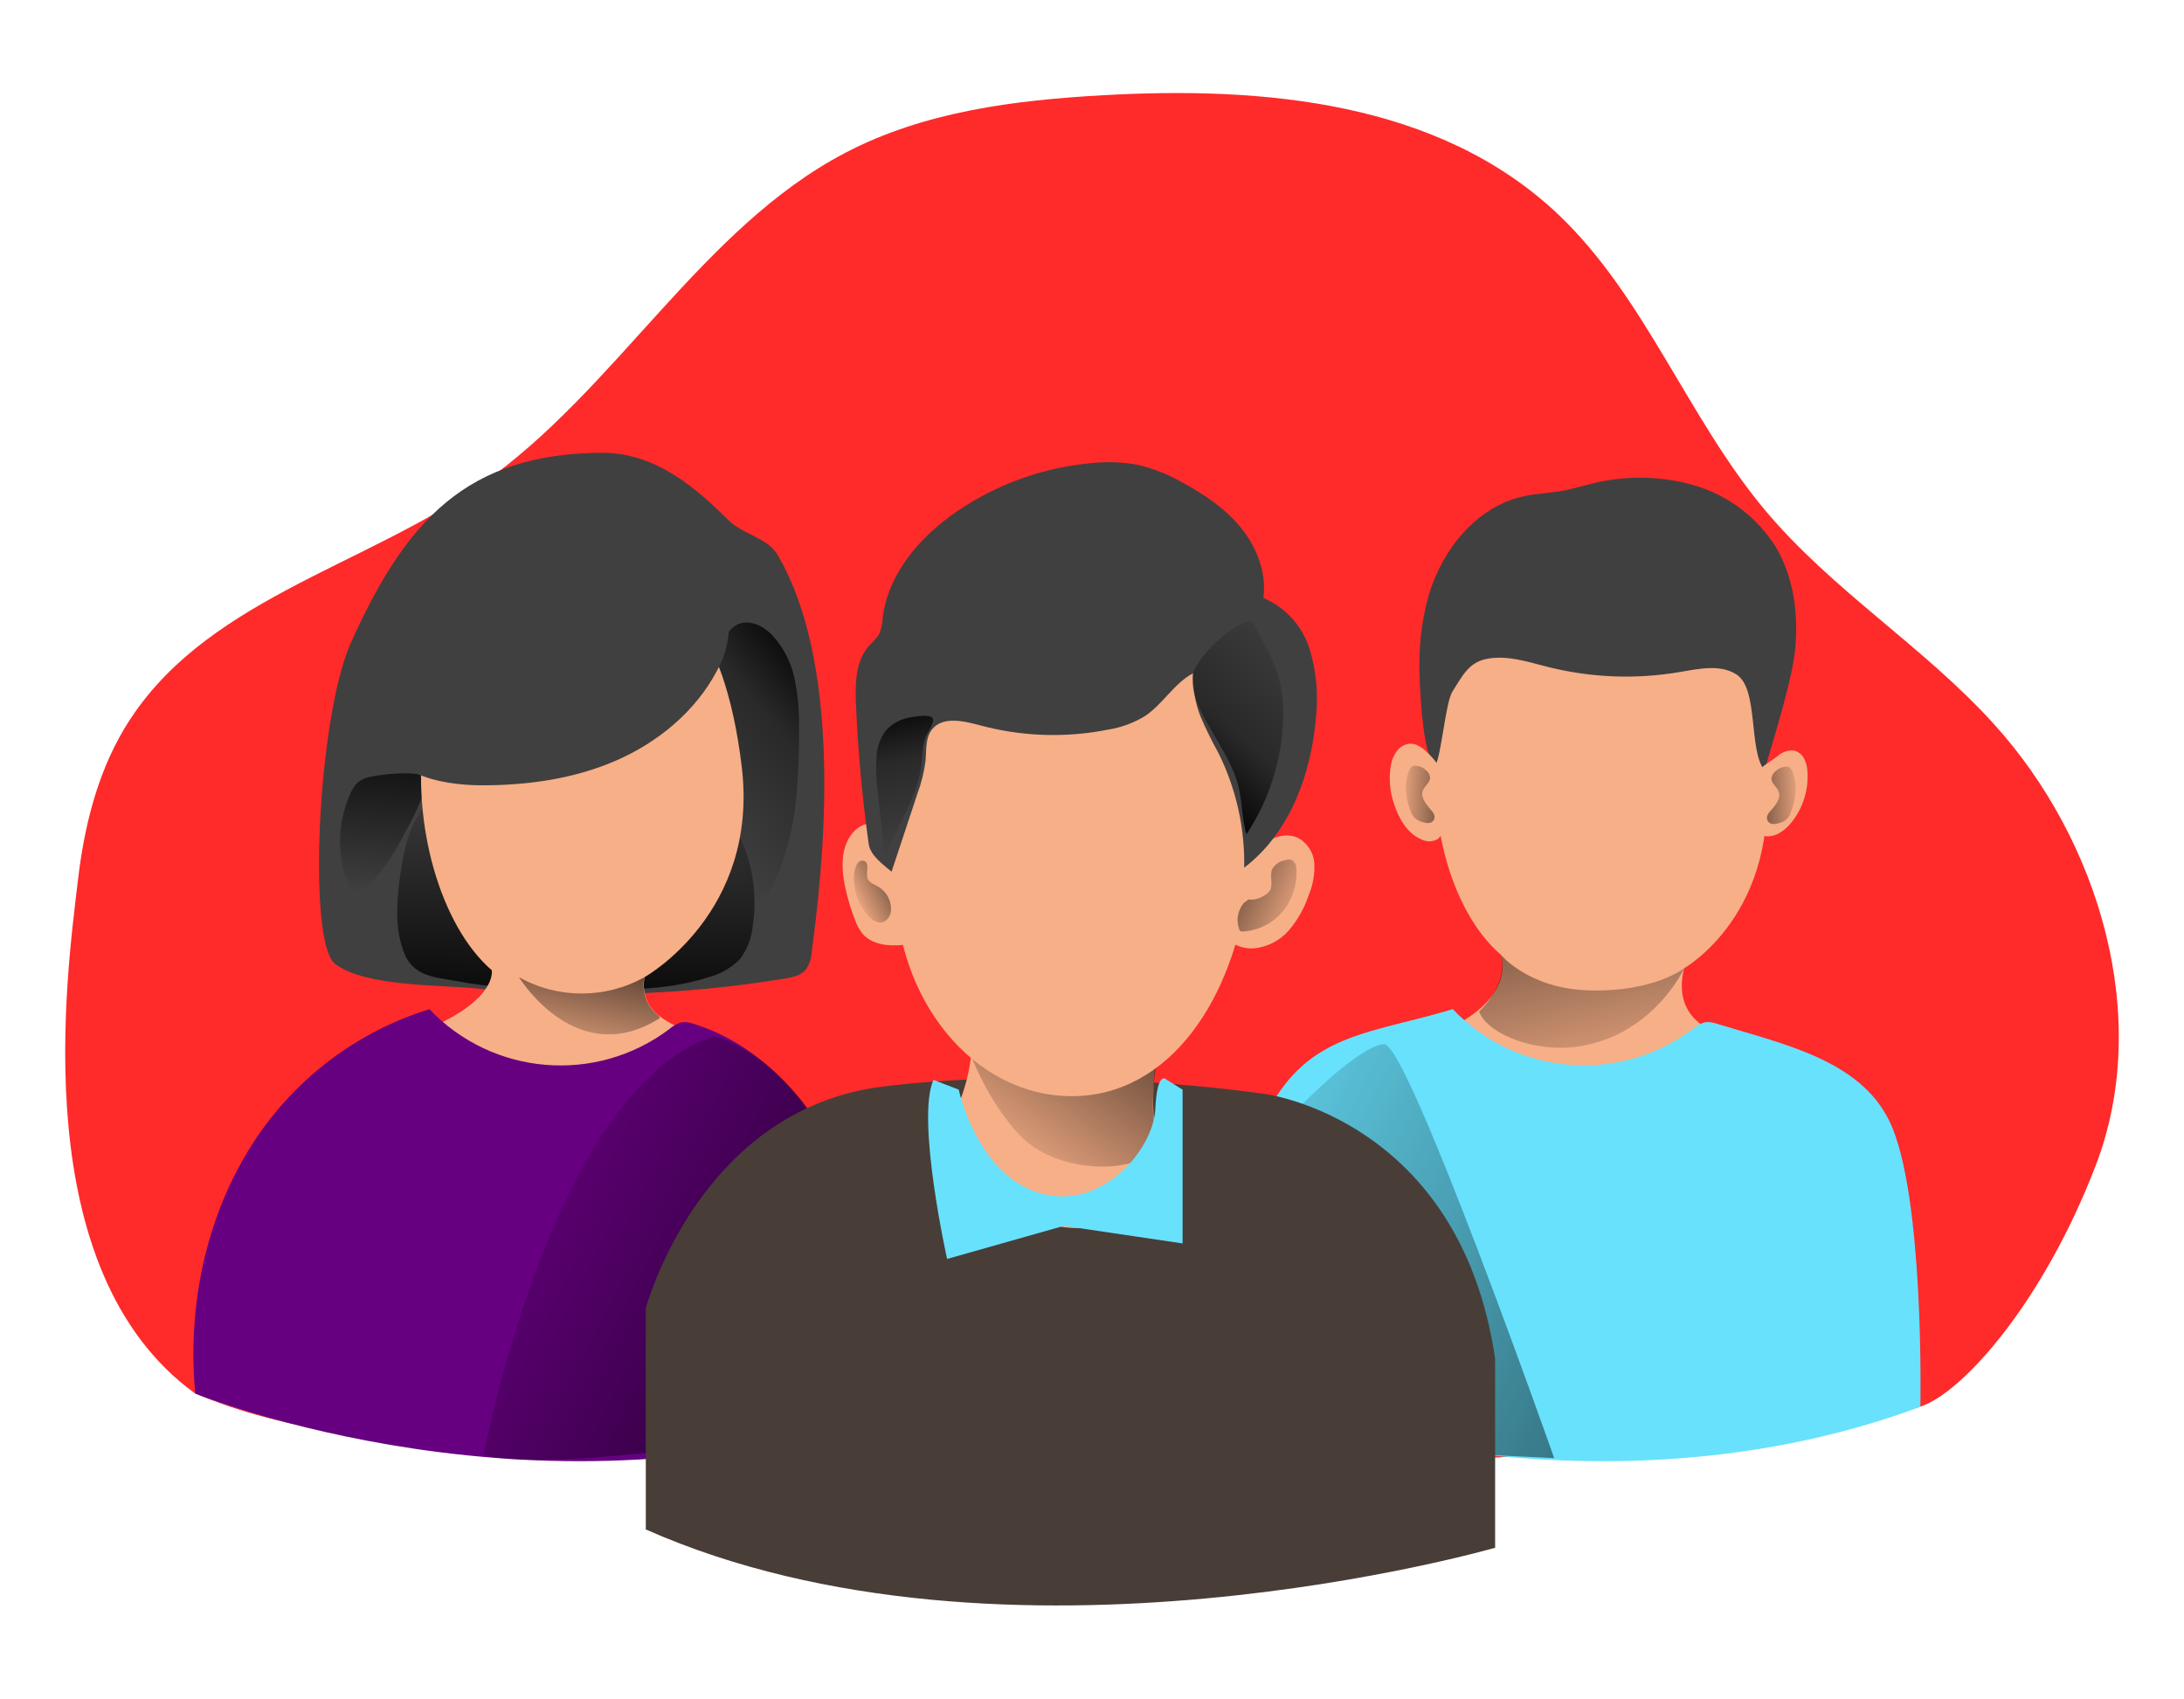
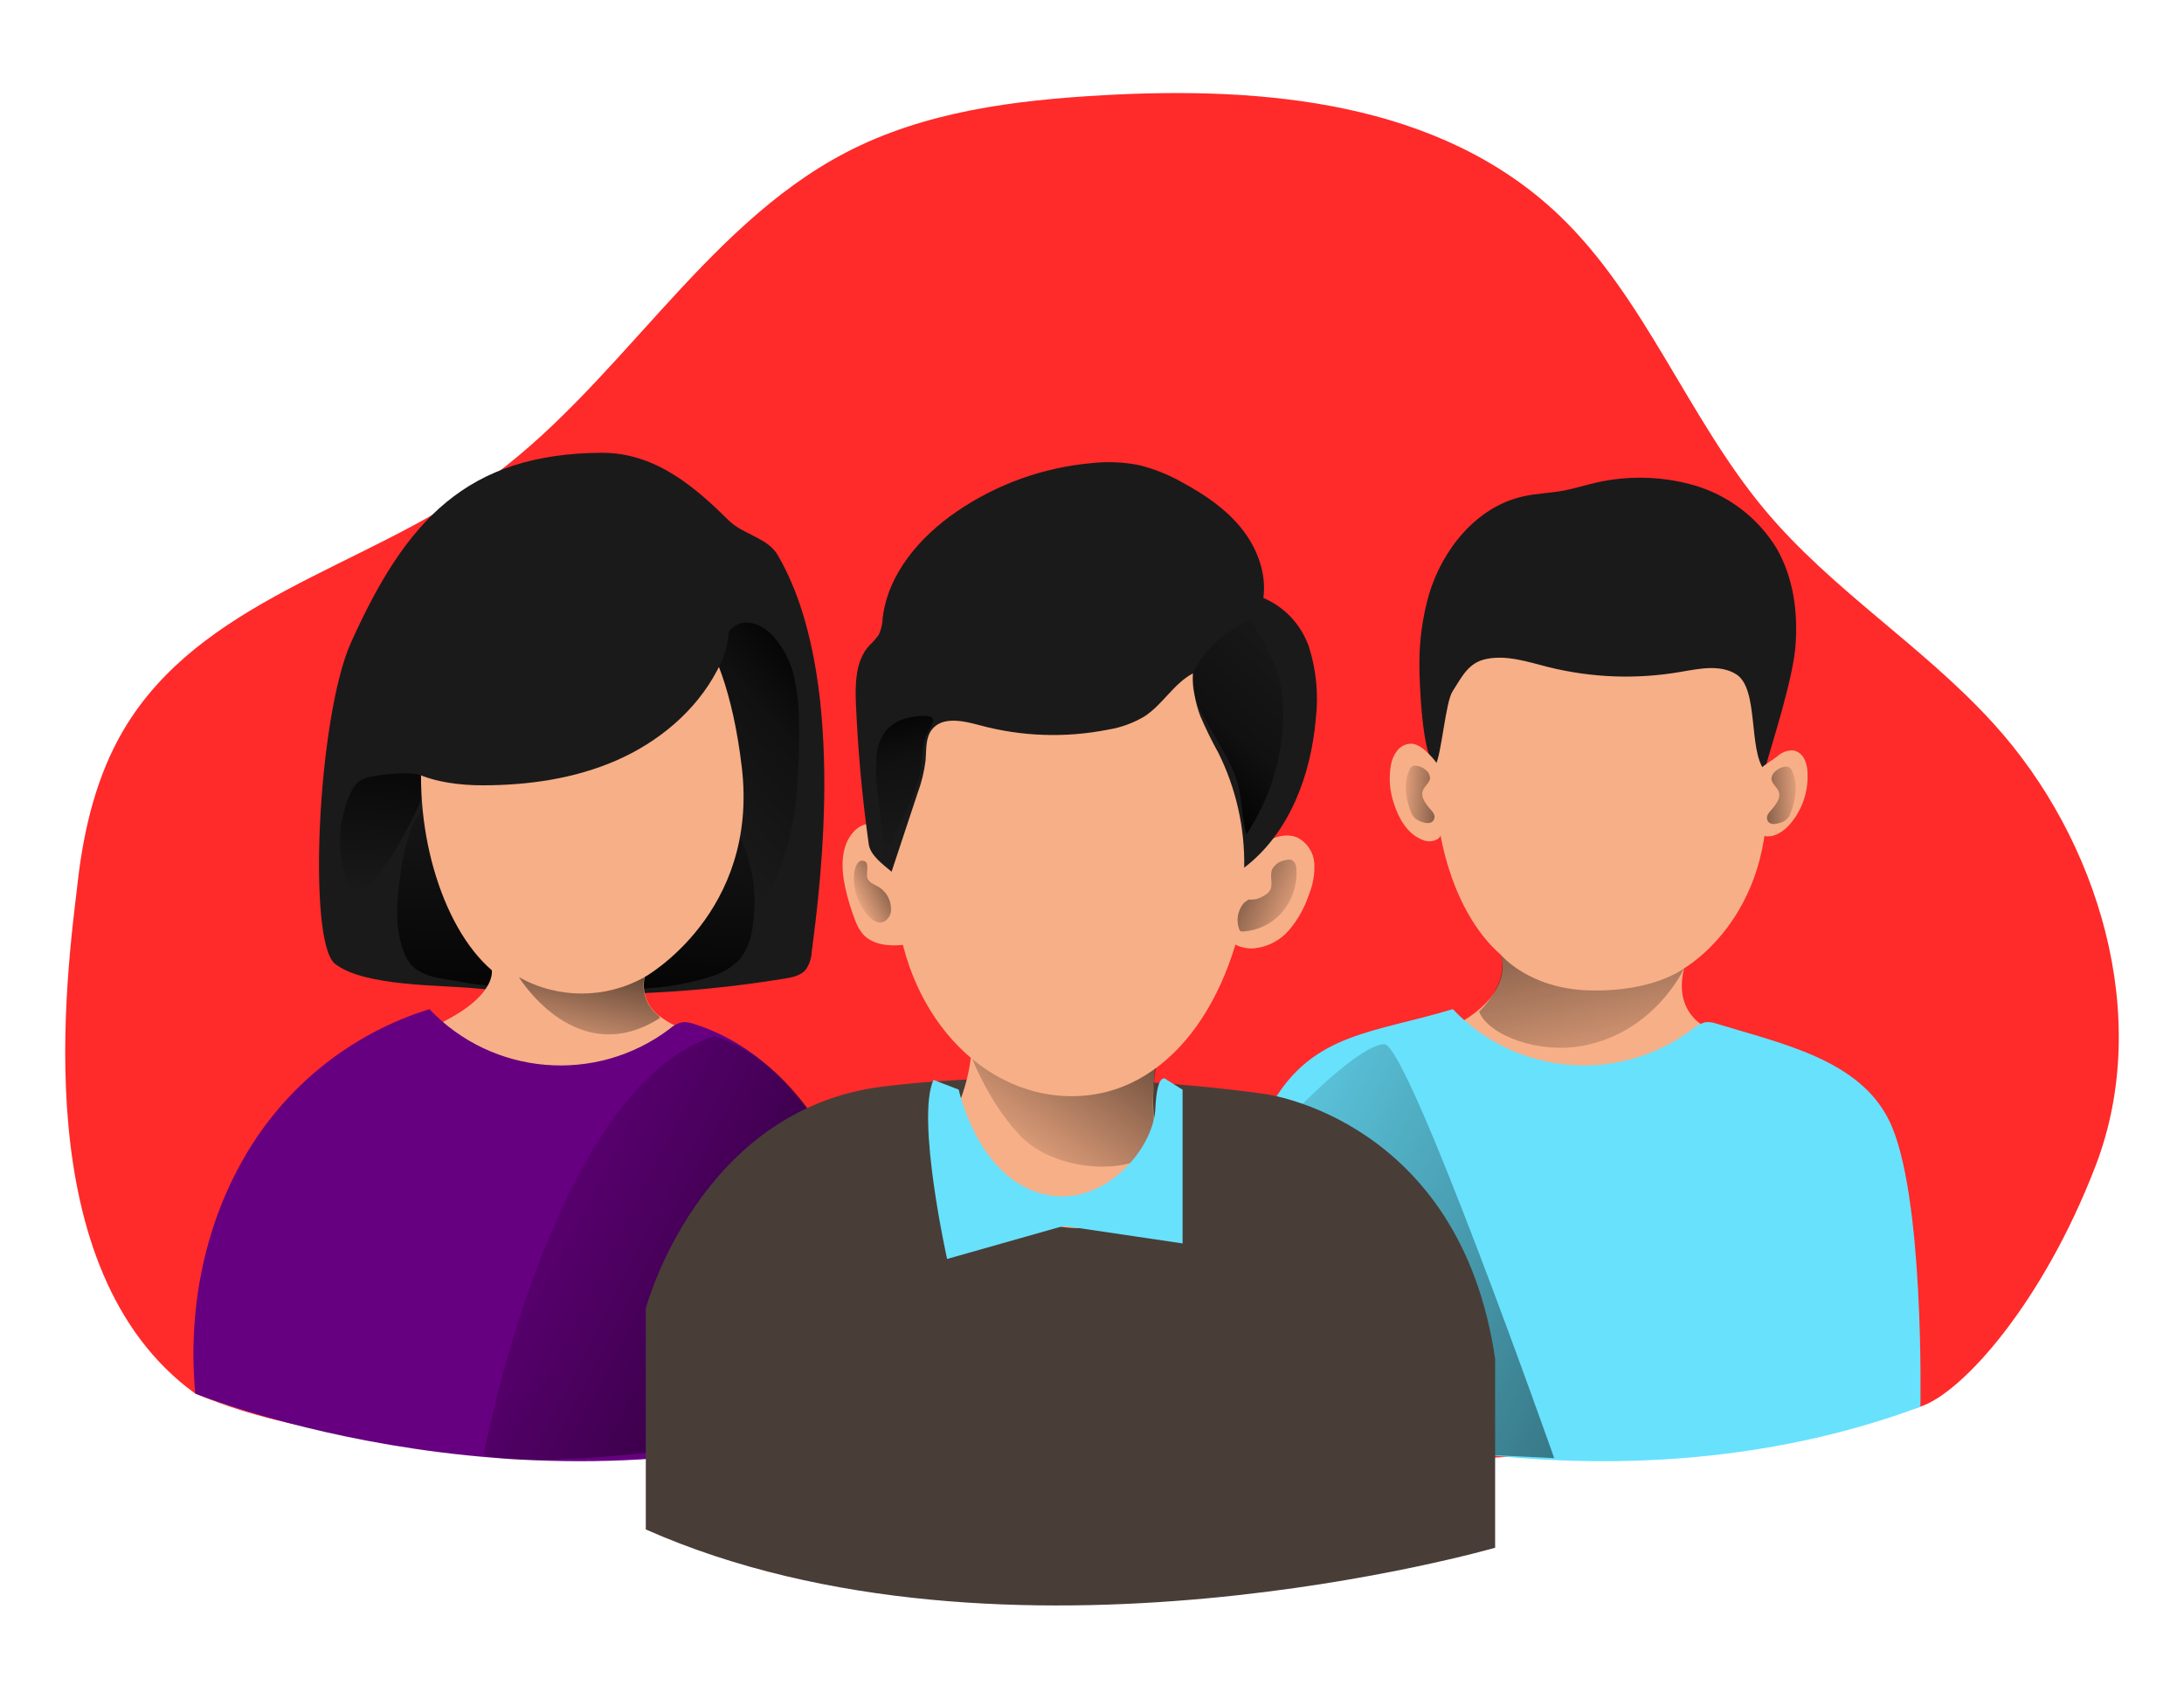
<svg xmlns="http://www.w3.org/2000/svg" xmlns:xlink="http://www.w3.org/1999/xlink" id="Layer_1" data-name="Layer 1" viewBox="0 0 450 350" version="1.1" width="450" height="350">
  <defs id="defs26">
    <linearGradient id="linear-gradient" x1="216.42" y1="248.78" x2="434.88" y2="361.14" gradientUnits="userSpaceOnUse">
      <stop offset="0" stop-opacity="0" id="stop2" />
      <stop offset="0.99" id="stop4" />
    </linearGradient>
    <linearGradient id="linear-gradient-2" x1="128.9" y1="187.45" x2="162.69" y2="157.98" gradientUnits="userSpaceOnUse">
      <stop offset="0" stop-opacity="0" id="stop7" />
      <stop offset="0.6" stop-opacity="0.36" id="stop9" />
      <stop offset="0.99" id="stop11" />
    </linearGradient>
    <linearGradient id="linear-gradient-3" x1="64.78" y1="202.49" x2="67.69" y2="164.66" xlink:href="#linear-gradient" gradientTransform="translate(12.68275,-18.39735)" />
    <linearGradient id="linear-gradient-4" x1="106.57" y1="178.66" x2="105.37" y2="232.8" xlink:href="#linear-gradient" gradientTransform="translate(12.68275,-18.39735)" />
    <linearGradient id="linear-gradient-5" x1="83.75" y1="260.82" x2="214.76" y2="328.2" xlink:href="#linear-gradient" gradientTransform="translate(12.68275,-18.39735)" />
    <linearGradient id="linear-gradient-6" x1="192.01" y1="259.67" x2="232.94" y2="201.62" xlink:href="#linear-gradient" gradientTransform="translate(12.68275,-18.39735)" />
    <linearGradient id="linear-gradient-7" x1="105.52" y1="239.12" x2="113.54" y2="201.83" xlink:href="#linear-gradient" gradientTransform="translate(12.68275,-18.39735)" />
    <linearGradient id="linear-gradient-8" x1="275.13" y1="181.84" x2="293.18" y2="182.74" xlink:href="#linear-gradient" gradientTransform="translate(12.68275,-18.39735)" />
    <linearGradient id="linear-gradient-9" x1="-1863.28" y1="182.04" x2="-1845.23" y2="182.94" gradientTransform="matrix(-1,0,0,1,-1491.447,-18.39735)" xlink:href="#linear-gradient" />
    <linearGradient id="linear-gradient-10" x1="256.49" y1="206.62" x2="228.55" y2="194.18" xlink:href="#linear-gradient" gradientTransform="translate(12.68275,-18.39735)" />
    <linearGradient id="linear-gradient-11" x1="162.85" y1="204.18" x2="178.79" y2="196.16" xlink:href="#linear-gradient" gradientTransform="translate(12.68275,-18.39735)" />
    <linearGradient id="linear-gradient-12" x1="177.54" y1="193.69" x2="170.32" y2="162.41" xlink:href="#linear-gradient-2" gradientTransform="translate(12.68275,-18.39735)" />
    <linearGradient id="linear-gradient-13" x1="259.07" y1="150.25" x2="230.4" y2="182.34" xlink:href="#linear-gradient-2" gradientTransform="translate(12.68275,-18.39735)" />
    <linearGradient id="linear-gradient-14" x1="318.76" y1="247.55" x2="300.34" y2="164.31" xlink:href="#linear-gradient" gradientTransform="translate(12.68275,-18.39735)" />
    <linearGradient xlink:href="#linear-gradient" id="linearGradient902" gradientUnits="userSpaceOnUse" x1="216.42" y1="248.78" x2="434.88" y2="361.14" gradientTransform="translate(12.68275,-18.39735)" />
    <linearGradient xlink:href="#linear-gradient-2" id="linearGradient904" gradientUnits="userSpaceOnUse" x1="128.9" y1="187.45" x2="162.69" y2="157.98" gradientTransform="translate(12.68275,-18.39735)" />
  </defs>
  <path d="m 40.233,287.173 c -35.18,-25.48 -26.45,-86.33 -24.16,-105.93 1.27,-10.79 3.92,-21.58 9.38,-30.82 15.73,-26.64 49.23,-33.37 73.99,-50.82 C 126.993,80.293 144.533,46.983 174.183,31.483 c 16.32,-8.53 34.91,-10.84 53.12,-11.86 33.06,-1.86 69.24,1.27 93.81,24.61 17.77,16.88 26.63,41.79 42.42,60.72 13.92,16.7 32.72,28.15 47.29,44.23 21.64,23.86 32.7,60.37 21,90.95 -10.87,28.33 -27.51,46.92 -36.14,49.72 -27.7,9 -88.24,10.09 -117.21,12.15 -31.05,2.2 -59,-2.62 -90.11,-2.52 -48,0.16 -113.49,2.81 -148.09,-12.35" style="opacity:1;isolation:isolate;fill:#ff2a2a" id="path30" />
  <path d="m 309.273,196.773 c 0,0 4.5,11.33 -19.13,18.35 -23.63,7.02 -36.6,34.79 -36.09,58.15 v 15.06 c 0,0 73.48,27 135.79,2.08 0,0 6,-63.09 -36.6,-77.89 0,0 -8.83,-2.6 -6.24,-13 0,0 20.26,-11.43 16.62,-41.55 -3.64,-30.12 -15.21,-39.47 -27.17,-40.15 -48.3,-2.75 -48.47,60.6 -27.18,78.95 z" id="path32" style="fill:#f7af87" />
  <path d="m 395.683,289.893 c 0,0 0.9,-44 -6.41,-58.94 -6.17,-12.63 -22.09,-15.87 -35.53,-20 a 5.39,5.39 0 0 0 -2.34,-0.32 6.25,6.25 0 0 0 -2.64,1.42 37.26,37.26 0 0 1 -49.42,-4.11 c -16.12,4.91 -28.73,4.81 -37.19,19.39 -8.46,14.58 -12.65,43.05 -11.06,59.83 -0.04,0.01 72.59,29.44 144.59,2.73 z" id="path34" style="fill:#68e1fd" />
  <path d="m 268.123,227.743 c 0,0 12.2,-12.51 17.11,-12.57 4.91,-0.06 35,85.29 35,85.29 l -44.91,-2.14 z" id="path36" style="fill:url(#linearGradient902)" />
-   <path d="m 294.433,122.483 c 2.81,-9.34 9.79,-18 19.3,-20.17 2.84,-0.65 5.77,-0.7 8.63,-1.25 1.74,-0.34 3.44,-0.85 5.16,-1.28 a 40.7,40.7 0 0 1 21.49,0.2 29.68,29.68 0 0 1 16.95,12.85 c 3.52,6 4.51,13.16 4,20.08 -0.51,6.92 -4.52,19.18 -6.41,25.85 -3.36,-4.4 -1.12,-16.88 -5.82,-19.82 -3.34,-2.09 -7.64,-1.14 -11.53,-0.48 a 66.1,66.1 0 0 1 -27.15,-1 c -4.21,-1.06 -8.53,-2.54 -12.78,-1.68 -3.69,0.74 -5,3.57 -7,6.71 -1.42,2.17 -2.27,13 -3.48,15.11 -2.82,-1 -3.37,-18.16 -3.34,-20.63 a 52.27,52.27 0 0 1 1.98,-14.49 z" id="path38" style="fill:#404040" />
+   <path d="m 294.433,122.483 c 2.81,-9.34 9.79,-18 19.3,-20.17 2.84,-0.65 5.77,-0.7 8.63,-1.25 1.74,-0.34 3.44,-0.85 5.16,-1.28 a 40.7,40.7 0 0 1 21.49,0.2 29.68,29.68 0 0 1 16.95,12.85 c 3.52,6 4.51,13.16 4,20.08 -0.51,6.92 -4.52,19.18 -6.41,25.85 -3.36,-4.4 -1.12,-16.88 -5.82,-19.82 -3.34,-2.09 -7.64,-1.14 -11.53,-0.48 a 66.1,66.1 0 0 1 -27.15,-1 c -4.21,-1.06 -8.53,-2.54 -12.78,-1.68 -3.69,0.74 -5,3.57 -7,6.71 -1.42,2.17 -2.27,13 -3.48,15.11 -2.82,-1 -3.37,-18.16 -3.34,-20.63 a 52.27,52.27 0 0 1 1.98,-14.49 z" id="path38" style="fill:#1a1a1a" />
  <path d="m 366.173,155.883 a 4.56,4.56 0 0 1 3.37,-1.25 3.22,3.22 0 0 1 2.2,1.71 6.66,6.66 0 0 1 0.68,2.78 15.08,15.08 0 0 1 -3.52,10.61 c -1.37,1.6 -3.41,3 -5.46,2.51 a 2,2 0 0 1 -1.08,-0.57 2.59,2.59 0 0 1 -0.48,-0.95 19.42,19.42 0 0 1 -0.16,-9.25 c 0.23,-1.33 0.36,-2.63 1.48,-3.49 0.93,-0.72 2.01,-1.38 2.97,-2.1 z" id="path40" style="fill:#f7af87" />
-   <path d="m 161.683,201.653 c 1.58,-0.26 3.3,-0.61 4.33,-1.83 a 6.92,6.92 0 0 0 1.23,-3.68 c 1.93,-14.51 7.3,-57.26 -7,-81.76 -2,-3.5 -7.16,-4.31 -9.94,-7 -6.52,-6.4 -14.87,-14.16 -26.41,-14.08 -27.66,0.19 -40.25,13.88 -51.58,39.12 -6.88,15.31 -9,61.68 -3.3,66.17 6,4.73 21.8,4.35 29.24,5.09 a 244.23,244.23 0 0 0 63.43,-2.03 z" id="path42" style="fill:#404040" />
+   <path d="m 161.683,201.653 c 1.58,-0.26 3.3,-0.61 4.33,-1.83 a 6.92,6.92 0 0 0 1.23,-3.68 c 1.93,-14.51 7.3,-57.26 -7,-81.76 -2,-3.5 -7.16,-4.31 -9.94,-7 -6.52,-6.4 -14.87,-14.16 -26.41,-14.08 -27.66,0.19 -40.25,13.88 -51.58,39.12 -6.88,15.31 -9,61.68 -3.3,66.17 6,4.73 21.8,4.35 29.24,5.09 a 244.23,244.23 0 0 0 63.43,-2.03 z" id="path42" style="fill:#1a1a1a" />
  <path d="m 149.933,130.423 a 5.87,5.87 0 0 1 2,-1.73 c 2.33,-1.14 5.15,0.2 7,2 a 18.79,18.79 0 0 1 4.7,8.82 44.46,44.46 0 0 1 1,10 q 0.09,6.19 -0.38,12.38 a 58.19,58.19 0 0 1 -3.76,17.73 c -2.33,5.61 -6.14,10.74 -11.36,13.83 -3.88,-13.88 -4.24,-28.46 -4.57,-42.86 -0.06,-2.29 -0.11,-4.57 -0.06,-6.85 0,-0.9 -0.25,-2.64 0.18,-3.44 0.43,-0.8 1.2,-0.64 1.9,-1.17 1.11,-0.83 0.92,-2.37 1.17,-3.63 a 14.19,14.19 0 0 1 2.18,-5.08 z" id="path44" style="fill:url(#linearGradient904)" />
  <path d="m 76.683,160.003 a 6.47,6.47 0 0 0 -2.83,1.11 6.22,6.22 0 0 0 -1.63,2.34 24.08,24.08 0 0 0 1,21.9 c 0,0 4.71,-5.05 5.12,-5.57 a 46.53,46.53 0 0 0 4.3,-6.7 c 1.13,-2.15 7.06,-12.12 4.07,-13.35 -1.89,-0.77 -7.75,-0.21 -10.03,0.27 z" id="path46" style="fill:url(#linear-gradient-3)" />
  <path d="m 83.453,196.773 c -2.19,-5.07 -1.75,-10.86 -1,-16.33 0.67,-4.76 1.64,-9.66 4.43,-13.57 a 21.4,21.4 0 0 1 10.25,-7.37 46,46 0 0 1 12.55,-2.3 108.84,108.84 0 0 1 18.41,0.3 38.49,38.49 0 0 1 12.5,3 25.69,25.69 0 0 1 12.16,12.58 31.79,31.79 0 0 1 2.37,17.47 13.56,13.56 0 0 1 -2.64,7.05 14,14 0 0 1 -6.53,3.78 c -9,2.88 -18.54,2.66 -27.86,2.29 -7.73,-0.3 -15.54,0.14 -23.15,-1.36 -4.46,-0.87 -9.45,-0.8 -11.49,-5.54 z" id="path48" style="fill:url(#linear-gradient-4)" />
  <path d="m 179.033,290.403 c -62.35,24.93 -135.79,-2.08 -135.79,-2.08 v -15 c -0.56,-23.42 12.44,-51.2 36.09,-58.2 23.65,-7 22,-15.19 22,-15.19 -21.28,-18.34 -24,-84.85 24.33,-82.09 12,0.68 23.55,10 27.17,40.16 3.62,30.16 -20,43.33 -20,43.33 a 7.91,7.91 0 0 0 3,8 18.1,18.1 0 0 0 6.6,3.21 c 42.55,14.77 36.6,77.86 36.6,77.86 z" id="path50" style="fill:#f7af87" />
-   <path d="m 99.393,161.823 c 9.42,0 18.94,-1.35 27.57,-5.11 8.63,-3.76 16.32,-10.11 20.72,-18.42 a 19.39,19.39 0 0 0 2.51,-8.52 c 0.11,-5.66 -3.48,-10.95 -8.25,-14 -4.77,-3.05 -10.54,-4.15 -16.19,-4.39 -12.17,-0.51 -24.74,2.92 -34,10.83 a 37,37 0 0 0 -13,26.23 c -0.45,10.98 11.66,13.37 20.64,13.38 z" id="path52" style="fill:#404040" />
+   <path d="m 99.393,161.823 c 9.42,0 18.94,-1.35 27.57,-5.11 8.63,-3.76 16.32,-10.11 20.72,-18.42 a 19.39,19.39 0 0 0 2.51,-8.52 c 0.11,-5.66 -3.48,-10.95 -8.25,-14 -4.77,-3.05 -10.54,-4.15 -16.19,-4.39 -12.17,-0.51 -24.74,2.92 -34,10.83 a 37,37 0 0 0 -13,26.23 c -0.45,10.98 11.66,13.37 20.64,13.38 z" id="path52" style="fill:#1a1a1a" />
  <path d="m 184.823,289.893 c 0,0 -4.75,-35.91 -12.06,-50.88 -6.17,-12.63 -16.45,-23.93 -29.89,-28.05 a 5.37,5.37 0 0 0 -2.34,-0.32 6.16,6.16 0 0 0 -2.63,1.42 37.26,37.26 0 0 1 -49.42,-4.11 66.75,66.75 0 0 0 -38.13,30.51 c -8.46,14.57 -11.67,31.93 -10.12,48.71 0,0 72.58,29.43 144.59,2.72 z" id="path54" style="fill:#660080" />
  <path d="m 132.983,299.393 c 0,0 -27.67,3.07 -33.29,0.26 0,0 14,-75.25 47.32,-86.08 0,0 14.44,2.4 25.75,25.44 3.29,6.69 -39.78,60.38 -39.78,60.38 z" id="path56" style="fill:url(#linear-gradient-5)" />
  <path d="m 133.063,315.163 v -45.56 c 0,0 10.91,-41 48.82,-45.7 37.91,-4.7 78.93,1.56 78.93,1.56 0,0 40,5.19 47.25,54.52 v 38.95 c 0,0 -100.74,29.12 -175,-3.77 z" id="path58" style="fill:#483e37" />
  <path d="m 183.263,171.003 c -1.62,-1 -3.61,-1.69 -5.39,-1 a 5.15,5.15 0 0 0 -1.93,1.33 c -2.81,3 -2.65,7.67 -1.76,11.67 a 44.46,44.46 0 0 0 2,6.59 10,10 0 0 0 1.49,2.76 c 2,2.37 5.5,2.69 8.58,2.33 1.82,-0.21 3.85,-0.76 4.68,-2.4 a 5.44,5.44 0 0 0 0.48,-2 c 0.83,-8.09 -1.07,-15 -8.15,-19.28 z" id="path60" style="fill:#f7af87" />
  <path d="m 259.523,174.283 c 2.27,-1.58 5.22,-2.8 7.77,-1.7 a 6.42,6.42 0 0 1 3.51,5.32 14.85,14.85 0 0 1 -1.14,6.52 21.92,21.92 0 0 1 -4.05,7.23 10.88,10.88 0 0 1 -7.2,3.76 7.33,7.33 0 0 1 -6.95,-3.7 12,12 0 0 1 -0.92,-5.13 9.93,9.93 0 0 1 0.45,-4 c 1.1,-2.75 6.2,-6.68 8.53,-8.3 z" id="path62" style="fill:#f7af87" />
  <path d="m 197.193,228.313 a 11.37,11.37 0 0 0 -1.52,5 8.71,8.71 0 0 0 0.74,3 c 3.66,9 11.24,13.54 18.55,15.64 a 24.65,24.65 0 0 0 6.77,1.11 c 6.9,0 13.72,-4.74 17.87,-12.39 a 3.15,3.15 0 0 0 0.45,-1.29 3.65,3.65 0 0 0 -0.49,-1.69 c -2.58,-5.56 -2.11,-12.73 -1.43,-19.26 a 3.26,3.26 0 0 0 -0.1,-1.62 1.66,1.66 0 0 0 -1,-0.83 c -4.47,-1.88 -9.27,-0.71 -14,-0.89 -6.5,-0.24 -12.8,-3.23 -19.31,-3.24 -2.9,0 -3.12,1.08 -3.53,4.71 a 37.78,37.78 0 0 1 -3,11.75 z" id="path64" style="fill:#f7af87" />
  <path d="m 197.273,209.603 c 0,0 3.75,14.7 12.84,24.33 9.09,9.63 30.61,7.79 28.07,-0.81 -2.14,-7.21 1.87,-23.52 1.87,-23.52 z" id="path66" style="fill:url(#linear-gradient-6)" />
  <path d="m 294.373,155.333 c -1,-1 -2.17,-2 -3.58,-2.09 a 3.69,3.69 0 0 0 -2.87,1.38 6.61,6.61 0 0 0 -1.33,3 15.91,15.91 0 0 0 0.61,7.94 c 1,3.12 2.79,6.28 5.83,7.47 a 3.38,3.38 0 0 0 3.31,-0.21 4,4 0 0 0 1.15,-2.44 c 1.19,-5.89 1.38,-10.67 -3.12,-15.05 z" id="path68" style="fill:#f7af87" />
  <path d="m 257.173,181.883 c -2.87,24.11 -16.27,44 -36.35,44 -20.08,0 -36.35,-19.69 -36.35,-44 0,-24.31 12.91,-51.72 33,-51.72 20.09,0 45.57,2.44 39.7,51.72 z" id="path70" style="fill:#f7af87" />
-   <path d="m 178.993,173.933 q -2,-14.31 -2.63,-28.78 c -0.18,-4.25 -0.11,-9 2.74,-12.13 a 13.46,13.46 0 0 0 2,-2.29 9.08,9.08 0 0 0 0.77,-3.4 c 1.08,-9.11 7.67,-16.72 15.23,-21.91 a 58.47,58.47 0 0 1 27.89,-10 32.11,32.11 0 0 1 9.64,0.41 34.62,34.62 0 0 1 9.1,3.65 c 4.52,2.45 8.87,5.41 12.08,9.42 3.21,4.01 5.18,9.22 4.5,14.31 a 17,17 0 0 1 9.43,10.22 35.37,35.37 0 0 1 1.38,14.59 c -1,11.68 -5.44,23.67 -14.76,30.77 a 51.07,51.07 0 0 0 -5.28,-23.57 85.28,85.28 0 0 1 -3.77,-7.68 23.56,23.56 0 0 1 -1.52,-8.79 c -3.9,2.08 -6.19,6.34 -9.87,8.8 a 21.21,21.21 0 0 1 -7.68,2.81 57.93,57.93 0 0 1 -26.38,-0.92 c -3.4,-0.92 -7.73,-1.88 -9.87,0.92 -1.33,1.73 -1.1,4.13 -1.28,6.31 a 30.58,30.58 0 0 1 -1.71,6.95 l -5.3,16 c -1.8,-1.53 -4.37,-3.34 -4.71,-5.69 z" id="path72" style="fill:#404040" />
+   <path d="m 178.993,173.933 q -2,-14.31 -2.63,-28.78 c -0.18,-4.25 -0.11,-9 2.74,-12.13 a 13.46,13.46 0 0 0 2,-2.29 9.08,9.08 0 0 0 0.77,-3.4 c 1.08,-9.11 7.67,-16.72 15.23,-21.91 a 58.47,58.47 0 0 1 27.89,-10 32.11,32.11 0 0 1 9.64,0.41 34.62,34.62 0 0 1 9.1,3.65 c 4.52,2.45 8.87,5.41 12.08,9.42 3.21,4.01 5.18,9.22 4.5,14.31 a 17,17 0 0 1 9.43,10.22 35.37,35.37 0 0 1 1.38,14.59 c -1,11.68 -5.44,23.67 -14.76,30.77 a 51.07,51.07 0 0 0 -5.28,-23.57 85.28,85.28 0 0 1 -3.77,-7.68 23.56,23.56 0 0 1 -1.52,-8.79 c -3.9,2.08 -6.19,6.34 -9.87,8.8 a 21.21,21.21 0 0 1 -7.68,2.81 57.93,57.93 0 0 1 -26.38,-0.92 c -3.4,-0.92 -7.73,-1.88 -9.87,0.92 -1.33,1.73 -1.1,4.13 -1.28,6.31 a 30.58,30.58 0 0 1 -1.71,6.95 l -5.3,16 c -1.8,-1.53 -4.37,-3.34 -4.71,-5.69 z" id="path72" style="fill:#1a1a1a" />
  <path d="m 135.993,209.763 c -16.81,10.77 -28.52,-7.49 -29.06,-8.4 a 26.46,26.46 0 0 0 25.84,0 7.91,7.91 0 0 0 3,8 z" id="path74" style="fill:url(#linear-gradient-7)" />
  <path d="m 294.223,166.163 c -0.7,-0.91 -1.44,-2 -1.1,-3.12 0.34,-1.12 1.52,-1.7 1.53,-2.78 a 2.18,2.18 0 0 0 -0.85,-1.57 3.48,3.48 0 0 0 -2.09,-0.91 1.37,1.37 0 0 0 -0.77,0.17 1.58,1.58 0 0 0 -0.57,0.77 c -1.17,2.62 -0.78,5.7 0.25,8.38 a 4.25,4.25 0 0 0 0.79,1.39 4,4 0 0 0 1.74,0.93 c 1,0.32 2.18,0.33 2.41,-0.92 0.17,-0.9 -0.88,-1.7 -1.34,-2.34 z" id="path76" style="fill:url(#linear-gradient-8)" />
  <path d="m 365.433,166.363 c 0.7,-0.91 1.44,-2 1.1,-3.12 -0.34,-1.12 -1.52,-1.7 -1.54,-2.78 a 2.2,2.2 0 0 1 0.86,-1.57 3.43,3.43 0 0 1 2.09,-0.91 1.33,1.33 0 0 1 0.76,0.17 1.6,1.6 0 0 1 0.58,0.77 c 1.16,2.62 0.77,5.7 -0.26,8.38 a 3.18,3.18 0 0 1 -2.52,2.32 c -1,0.32 -2.18,0.33 -2.42,-0.92 -0.16,-0.88 0.85,-1.7 1.35,-2.34 z" id="path78" style="fill:url(#linear-gradient-9)" />
  <path d="m 257.233,185.353 a 4.71,4.71 0 0 0 3.15,-0.76 3.31,3.31 0 0 0 1.23,-1 c 0.82,-1.29 -0.08,-3.08 0.51,-4.48 a 3.79,3.79 0 0 1 2.81,-1.88 2,2 0 0 1 1.26,0 2.09,2.09 0 0 1 0.92,1.88 12.44,12.44 0 0 1 -2.84,8.74 11.61,11.61 0 0 1 -8.18,4.1 0.84,0.84 0 0 1 -0.47,-0.07 0.77,0.77 0 0 1 -0.32,-0.46 5.48,5.48 0 0 1 1,-5.37" id="path80" style="fill:url(#linear-gradient-10)" />
  <path d="m 178.843,181.223 c 0.46,0.77 1.39,1.07 2.16,1.52 a 5.33,5.33 0 0 1 2.58,4.45 2.78,2.78 0 0 1 -1.7,2.84 c -1.11,0.31 -2.22,-0.48 -3,-1.33 a 11.48,11.48 0 0 1 -2.92,-8.29 c 0.06,-1 0.49,-3.52 2.09,-3 1.28,0.45 0.17,2.77 0.79,3.81 z" id="path82" style="fill:url(#linear-gradient-11)" />
  <path d="m 182.453,150.653 a 9.8,9.8 0 0 0 -1.83,5.06 35.42,35.42 0 0 0 0.28,7.9 l 1.51,13.59 c 1.88,-6.5 6.32,-12.17 7.33,-18.86 0.32,-2.13 0.26,-4.35 0.94,-6.41 0.3,-0.9 2.08,-3.12 1.42,-4 -0.66,-0.88 -4.45,-0.18 -5.44,0.1 a 8.17,8.17 0 0 0 -4.21,2.62 z" id="path84" style="fill:url(#linear-gradient-12)" />
  <path d="m 257.123,127.963 a 0.81,0.81 0 0 1 0.5,-0.1 c 0.22,0.05 0.35,0.26 0.47,0.46 2.3,3.93 4.64,7.94 5.65,12.39 a 29.88,29.88 0 0 1 0.63,7.49 45.36,45.36 0 0 1 -7.55,23.71 c -0.94,-3.11 -0.84,-6.45 -1.59,-9.62 -1,-4.3 -3.51,-8.07 -5.7,-11.91 -2,-3.5 -5.49,-9.41 -2.95,-13.23 a 24,24 0 0 1 10.54,-9.19 z" id="path86" style="fill:url(#linear-gradient-13)" />
  <path d="m 309.273,196.773 c 0,0 5.69,6.94 18.07,7.31 13.36,0.4 19.66,-4.54 19.66,-4.54 0,0 -5.89,13 -20.6,15.9 -9.31,1.86 -19.78,-2.14 -21.65,-7 0,0.05 6.1,-5.62 4.52,-11.67 z" id="path88" style="fill:url(#linear-gradient-14)" />
  <path d="m 197.543,224.533 c 0,0 3.61,17.24 16.44,21.25 12.83,4.01 23.66,-8.82 24.06,-17.24 0.4,-8.42 2.41,-6 2.41,-6 l 3.21,2 v 31.68 l -24.46,-3.62 -24.06,6.82 c 0,0 -6.42,-28.88 -2.81,-36.9" id="path90" style="fill:#68e1fd" />
</svg>
